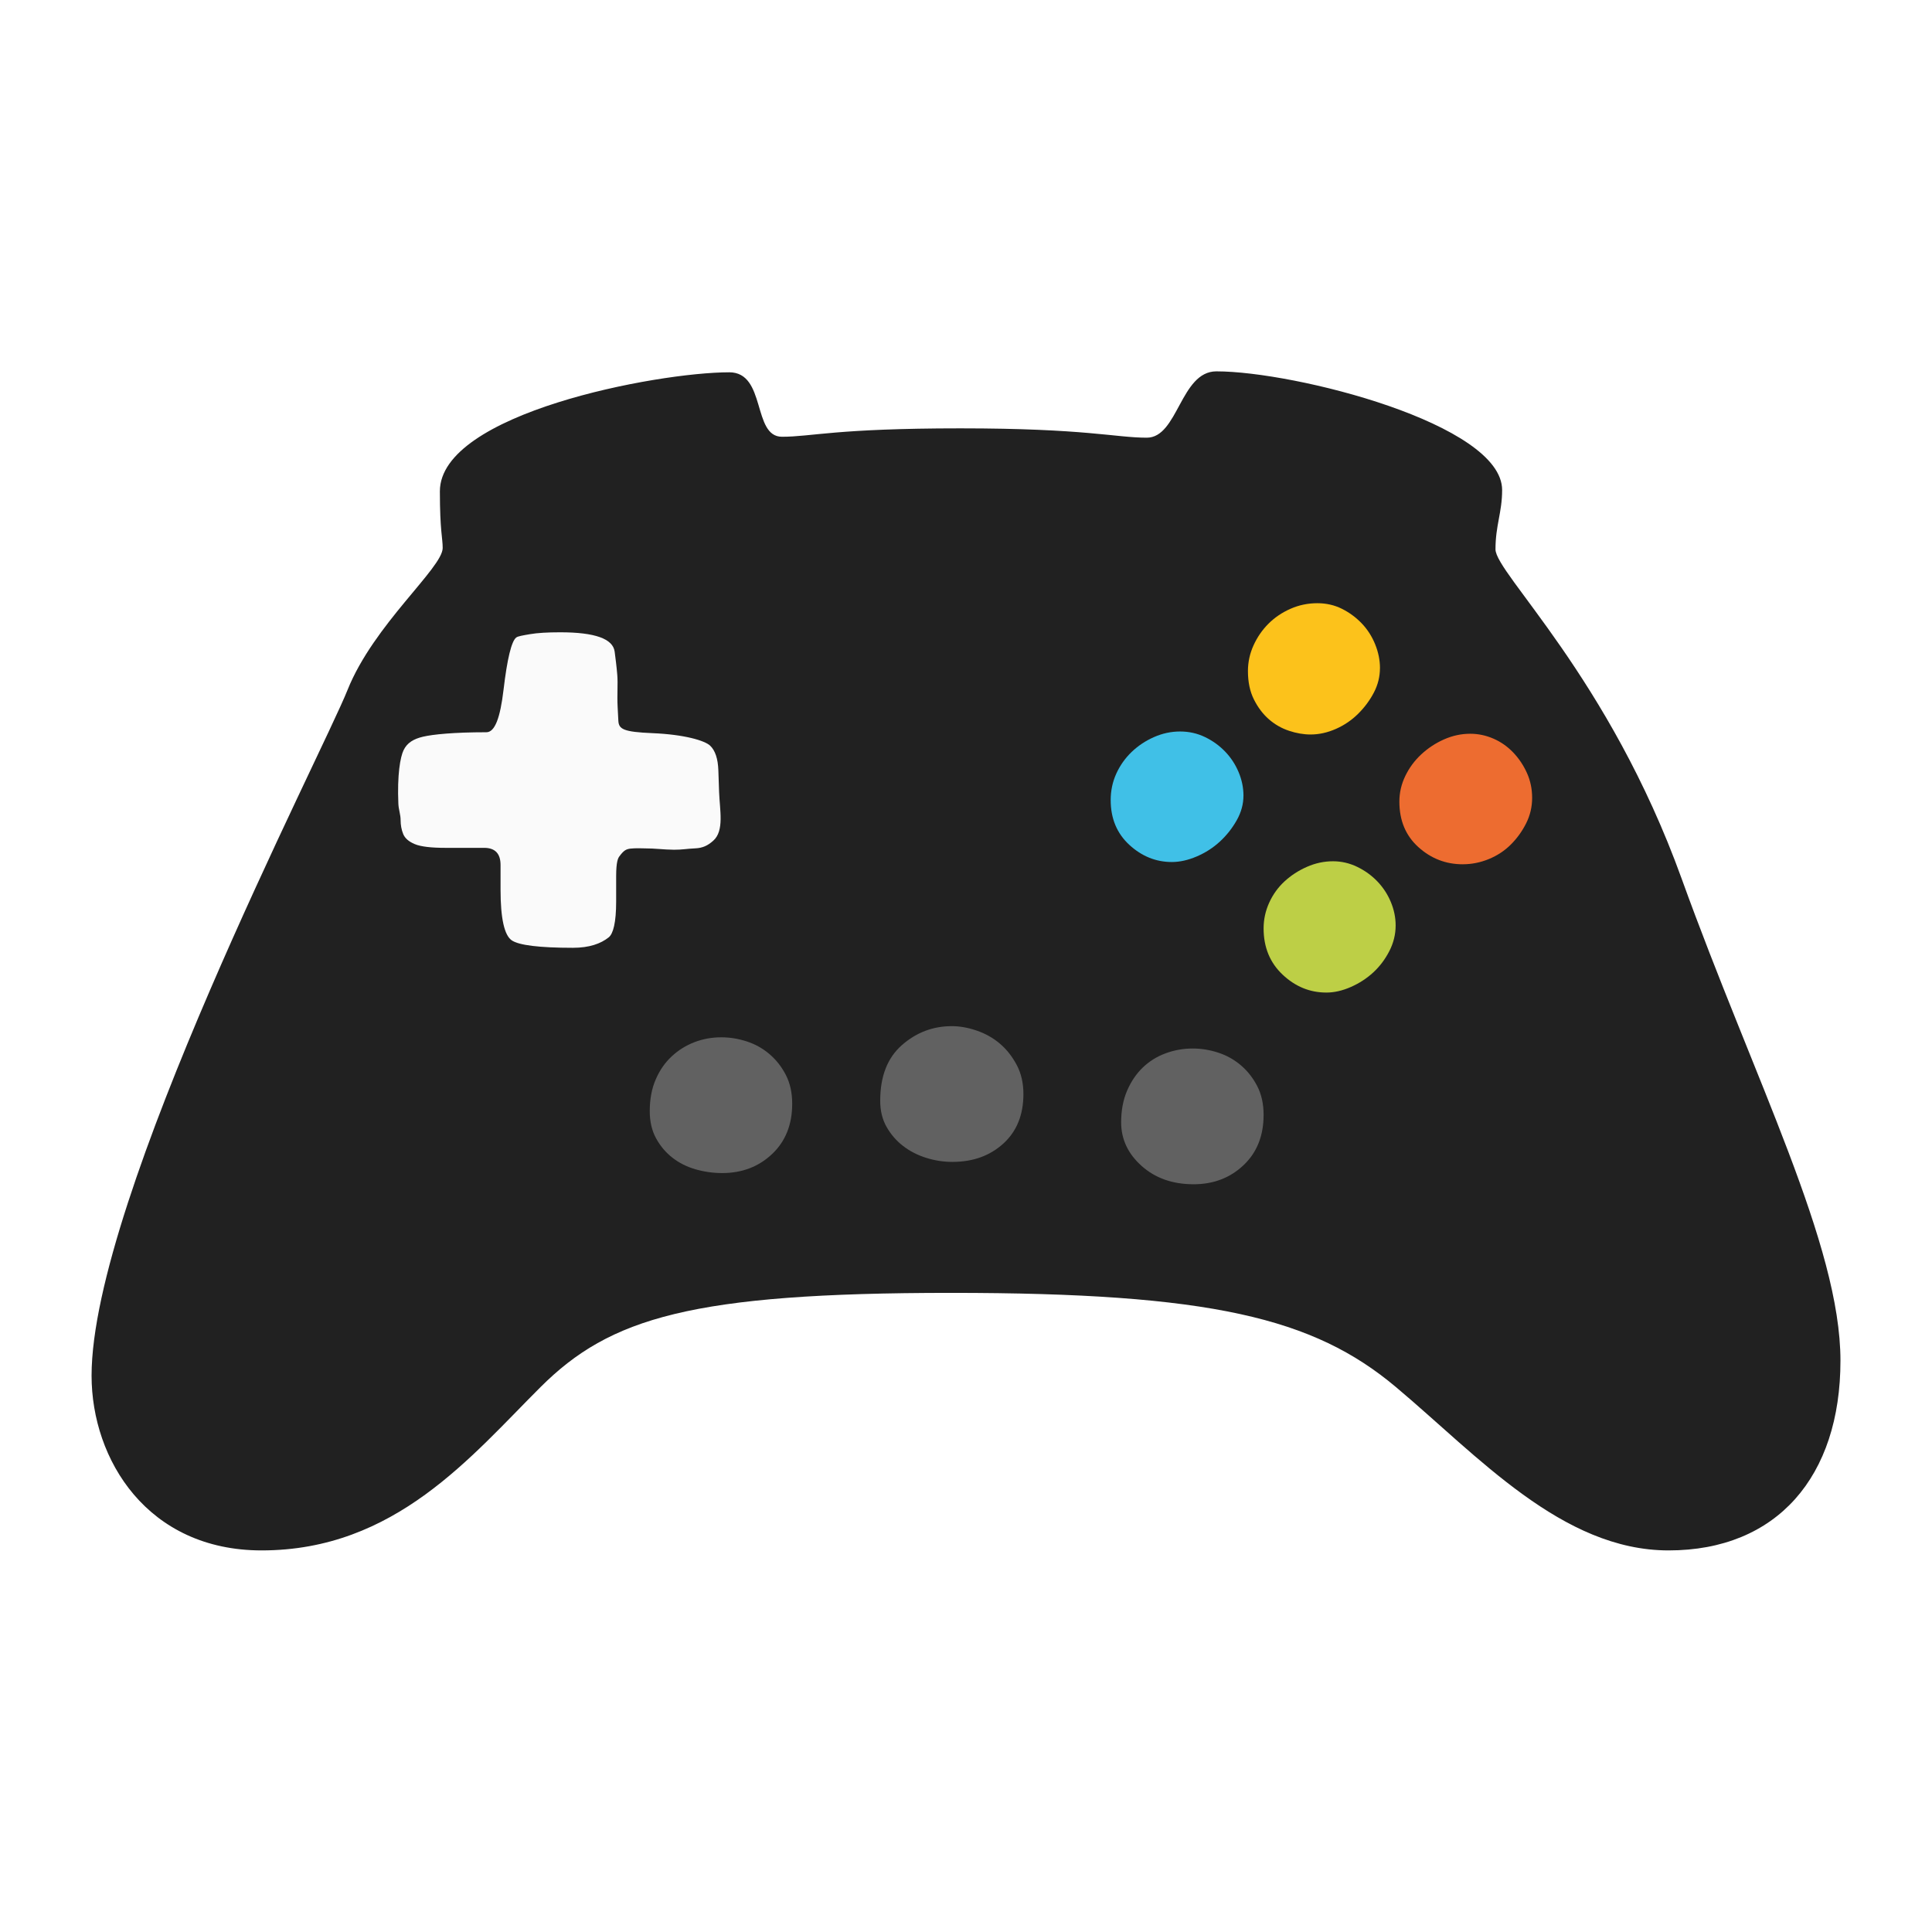
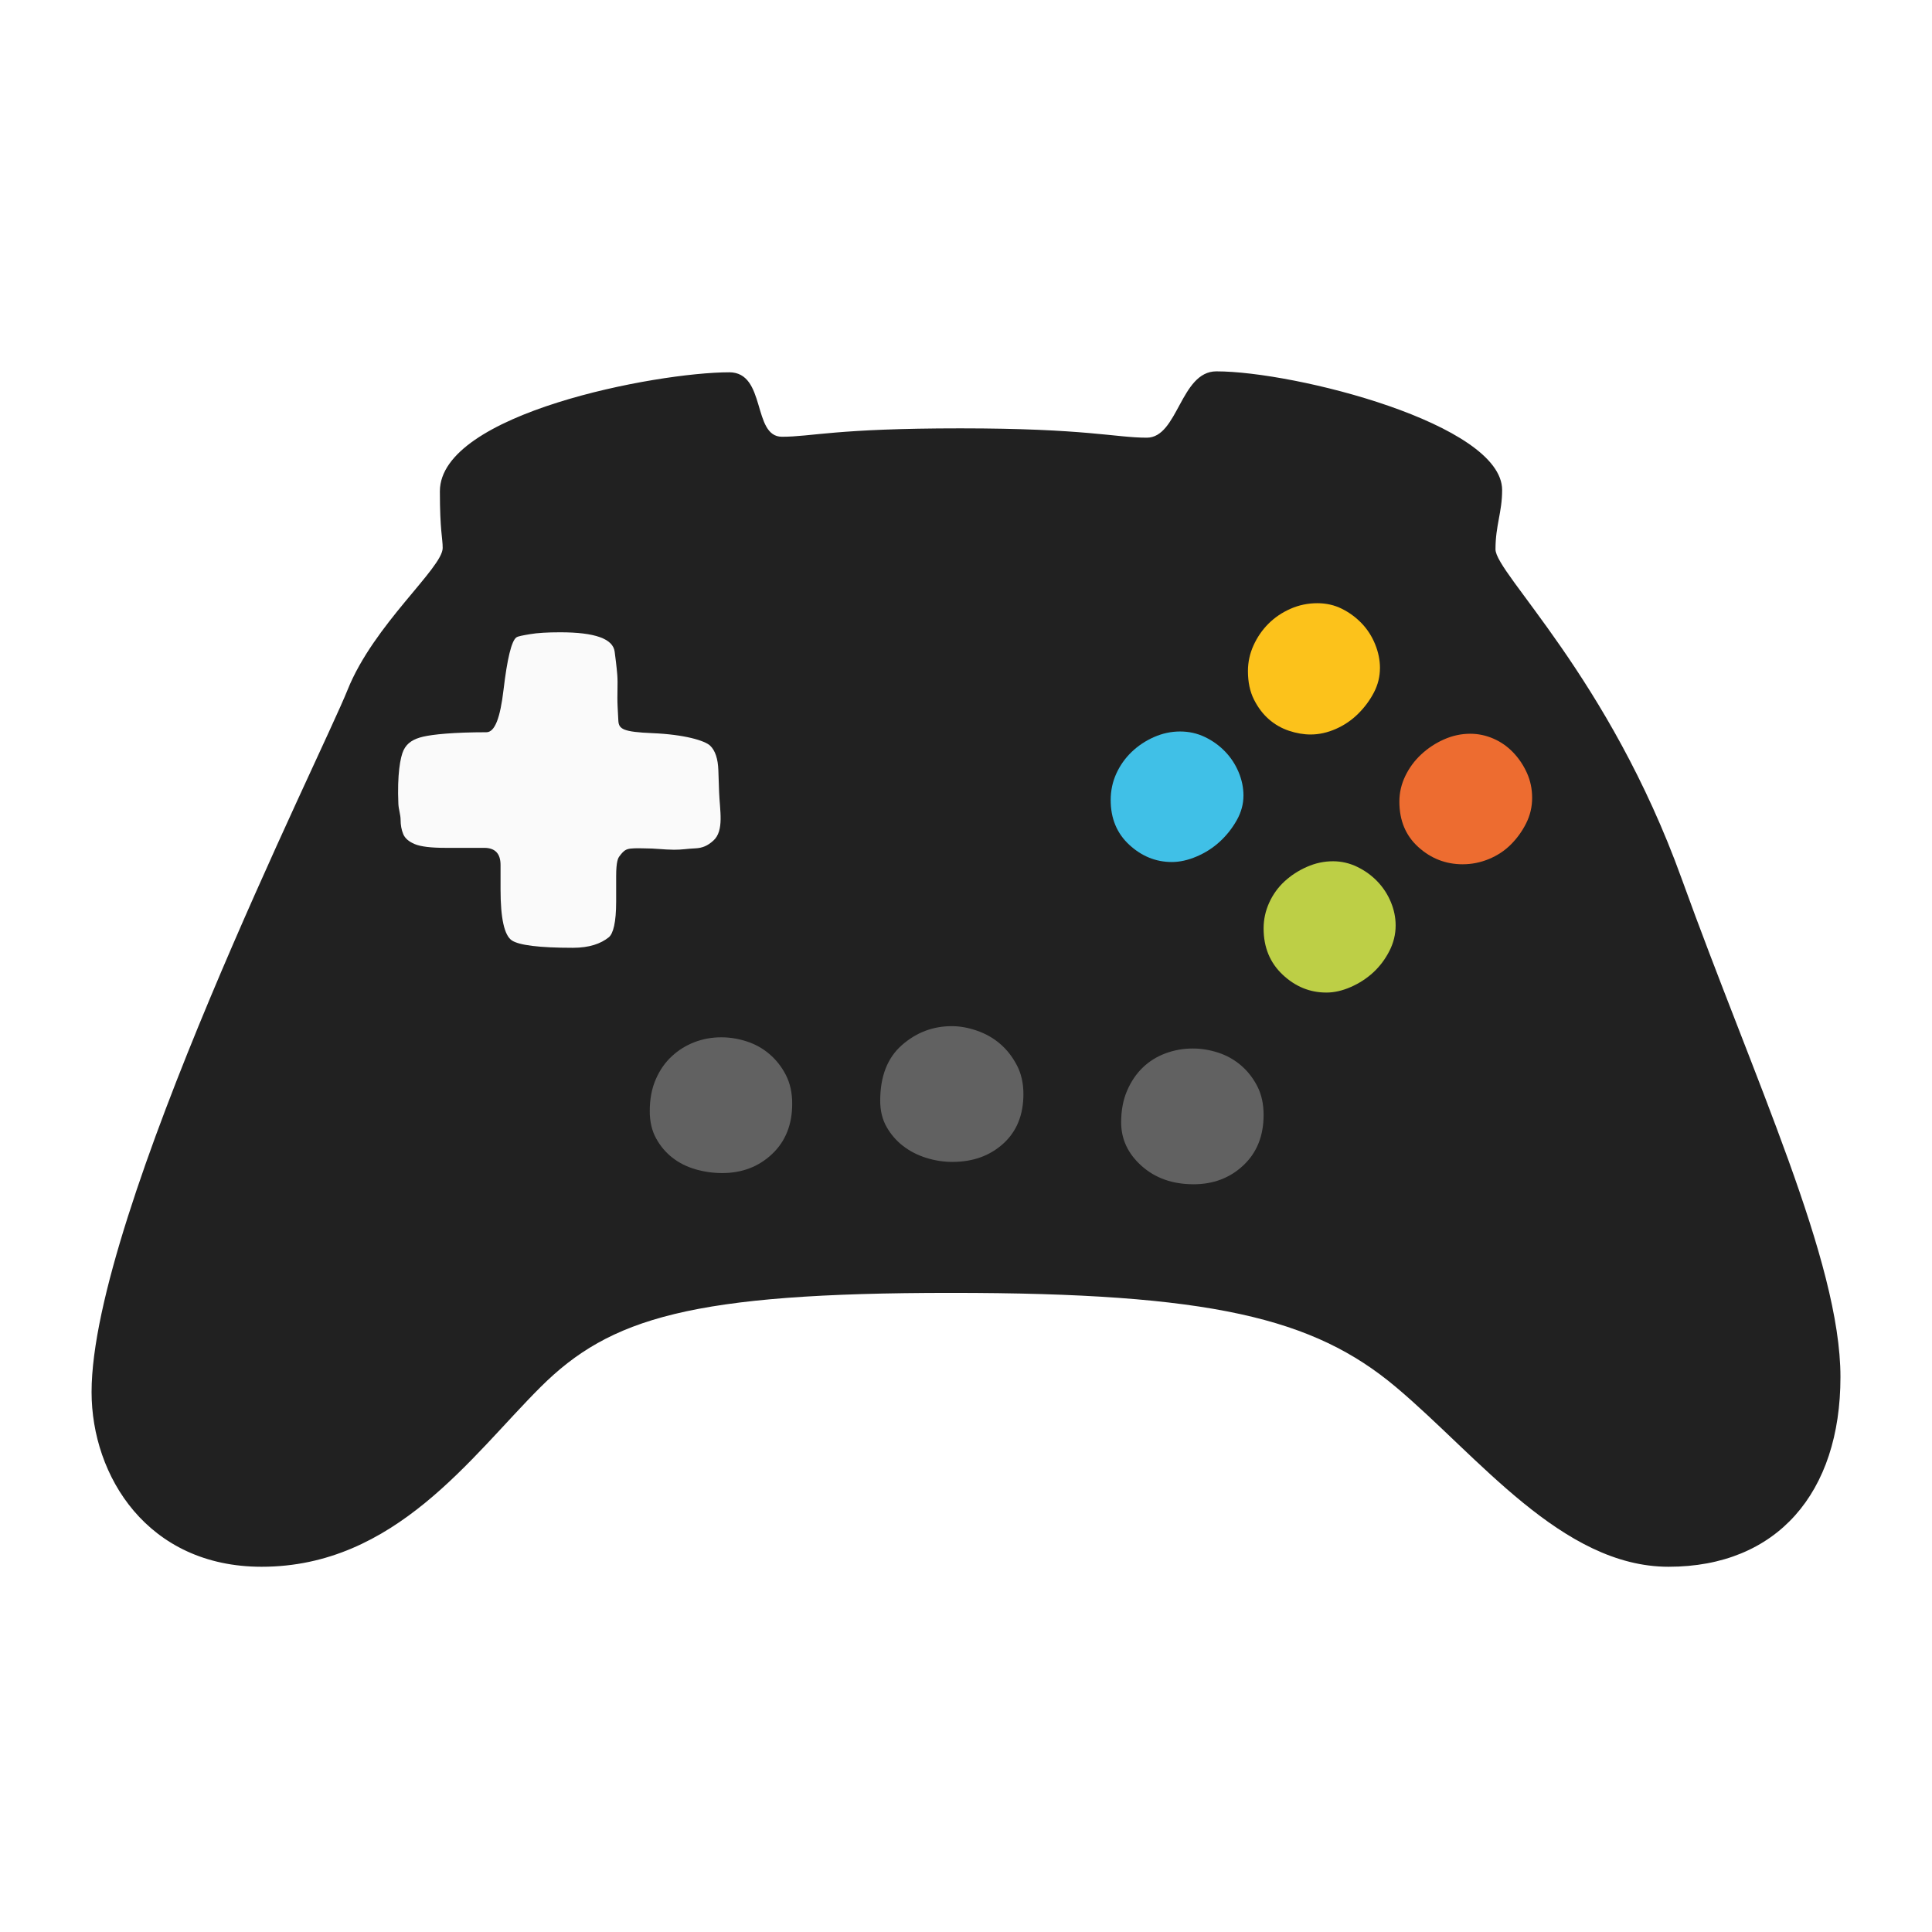
<svg xmlns="http://www.w3.org/2000/svg" version="1.1" viewBox="-30 -210 128 128" id="svg1" width="128" height="128">
  <defs id="defs1" />
-   <path style="fill:#212121;fill-opacity:1;stroke-width:35.906;stroke-linecap:round" d="m 18.31,-185.334 c -4.797,0 -19.167,2.721 -19.167,7.885 0,2.626 0.186,3.086 0.186,3.753 0,1.324 -4.57,5.073 -6.303,9.406 -1.733,4.333 -16.959,33.671 -16.959,45.431 0,5.571 3.714,11.578 11.265,11.578 8.851,0 13.892,-6.251 18.487,-10.828 4.595,-4.576 9.985,-6.235 27.192,-6.235 17.207,0 24.017,1.659 29.466,6.235 5.45,4.576 11.013,10.828 18.069,10.828 7.18,0 11.389,-4.894 11.389,-12.569 0,-7.675 -5.694,-18.568 -10.522,-31.938 -4.828,-13.369 -12.333,-20.224 -12.333,-21.818 0,-1.594 0.44,-2.443 0.44,-3.931 0,-4.377 -13.732,-7.86 -18.931,-7.86 -2.383,0 -2.538,4.395 -4.611,4.395 -2.073,0 -4.054,-0.619 -12.348,-0.619 -8.294,0 -9.841,0.557 -11.822,0.557 -1.981,0 -1.027,-4.271 -3.497,-4.271 z" id="path10" />
+   <path style="fill:#212121;fill-opacity:1;stroke-width:35.906;stroke-linecap:round" d="m 18.31,-185.334 c -4.797,0 -19.167,2.721 -19.167,7.885 0,2.626 0.186,3.086 0.186,3.753 0,1.324 -4.57,5.073 -6.303,9.406 -1.733,4.333 -16.959,34.754 -16.959,46.514 0,5.571 3.714,11.578 11.265,11.578 8.851,0 13.892,-7.334 18.487,-11.911 4.595,-4.576 9.985,-6.235 27.192,-6.235 17.207,0 24.017,1.659 29.466,6.235 5.45,4.576 11.013,11.911 18.069,11.911 7.18,0 11.389,-4.894 11.389,-12.569 0,-7.675 -5.694,-19.651 -10.522,-33.021 -4.828,-13.369 -12.333,-20.224 -12.333,-21.818 0,-1.594 0.44,-2.443 0.44,-3.931 0,-4.377 -13.732,-7.86 -18.931,-7.86 -2.383,0 -2.538,4.395 -4.611,4.395 -2.073,0 -4.054,-0.619 -12.348,-0.619 -8.294,0 -9.841,0.557 -11.822,0.557 -1.981,0 -1.027,-4.271 -3.497,-4.271 z" id="path10" />
  <path style="fill:#fafafa;stroke-width:1" d="m 11.036,-153.264 c 0.298,-0.411 0.462,-0.477 0.726,-0.513 0.296,-0.04 0.913,-0.017 0.913,-0.017 0.779,-8e-4 1.27,0.086 1.978,0.091 0.524,0.004 0.862,-0.068 1.403,-0.091 0.495,-0.022 0.829,-0.177 1.199,-0.507 0.741,-0.659 0.429,-2.024 0.387,-3.232 l -0.049,-1.433 c -0.026,-0.758 -0.206,-1.309 -0.544,-1.631 -0.355,-0.338 -1.713,-0.742 -3.809,-0.829 -1.952,-0.081 -2.244,-0.267 -2.273,-0.827 l -0.048,-0.918 c -0.043,-0.823 0.027,-1.528 -0.023,-2.121 -0.049,-0.593 -0.118,-1.102 -0.173,-1.532 -0.11,-0.855 -1.301,-1.285 -3.607,-1.285 -0.857,0 -1.524,0.041 -2.001,0.124 -0.478,0.082 -0.797,0.133 -0.914,0.222 -0.314,0.242 -0.599,1.414 -0.84,3.459 -0.221,1.875 -0.577,2.817 -1.137,2.817 -2.174,0 -3.562,0.145 -4.2,0.296 -0.617,0.146 -1.048,0.398 -1.285,0.89 -0.224,0.464 -0.429,1.649 -0.346,3.558 0.016,0.375 0.148,0.717 0.148,1.062 0,0.346 0.058,0.659 0.173,0.939 0.115,0.28 0.371,0.502 0.766,0.667 0.395,0.165 1.071,0.247 2.026,0.247 H 2.076 c 0.725,0 1.087,0.379 1.087,1.137 v 1.631 c 0,1.911 0.252,3.023 0.741,3.36 0.467,0.322 1.812,0.494 4.052,0.494 1.087,0 1.844,-0.27 2.372,-0.692 0.3,-0.24 0.494,-0.988 0.494,-2.372 v -1.68 c 0,-0.988 0.133,-1.205 0.213,-1.315 z" id="path9" />
  <path style="fill:#616161;stroke-width:1" d="m 33.11,-133.022 c 1.351,0 2.471,-0.404 3.36,-1.211 0.89,-0.807 1.334,-1.903 1.334,-3.286 0,-0.725 -0.148,-1.367 -0.445,-1.927 -0.297,-0.56 -0.667,-1.03 -1.112,-1.408 -0.445,-0.379 -0.955,-0.667 -1.532,-0.865 -0.577,-0.198 -1.128,-0.296 -1.655,-0.296 -1.252,0 -2.356,0.42 -3.311,1.26 -0.955,0.84 -1.433,2.067 -1.433,3.682 0,0.659 0.14,1.235 0.42,1.73 0.28,0.494 0.642,0.914 1.087,1.26 0.445,0.346 0.955,0.609 1.532,0.791 0.577,0.181 1.161,0.272 1.754,0.272 z" id="path8" />
  <path style="fill:#616161;stroke-width:1" d="m 17.84,-132.281 c 1.318,0 2.421,-0.42 3.311,-1.26 0.89,-0.84 1.334,-1.952 1.334,-3.336 0,-0.725 -0.14,-1.359 -0.42,-1.903 -0.28,-0.544 -0.642,-1.005 -1.087,-1.384 -0.445,-0.379 -0.947,-0.659 -1.507,-0.84 -0.56,-0.181 -1.12,-0.272 -1.68,-0.272 -0.626,0 -1.219,0.107 -1.779,0.321 -0.56,0.214 -1.062,0.527 -1.507,0.939 -0.445,0.412 -0.799,0.922 -1.062,1.532 -0.264,0.609 -0.395,1.31 -0.395,2.1 0,0.692 0.14,1.293 0.42,1.804 0.28,0.511 0.642,0.939 1.087,1.285 0.445,0.346 0.955,0.601 1.532,0.766 0.577,0.165 1.161,0.247 1.754,0.247 z" id="path7" />
  <path style="fill:#616161;stroke-width:1" d="m 49.072,-131.539 c 1.318,0 2.421,-0.42 3.311,-1.26 0.89,-0.84 1.334,-1.952 1.334,-3.336 0,-0.725 -0.14,-1.359 -0.42,-1.903 -0.28,-0.544 -0.642,-1.005 -1.087,-1.384 -0.445,-0.379 -0.947,-0.659 -1.507,-0.84 -0.56,-0.181 -1.12,-0.272 -1.68,-0.272 -0.626,0 -1.227,0.107 -1.804,0.321 -0.577,0.214 -1.079,0.527 -1.507,0.939 -0.428,0.412 -0.774,0.922 -1.038,1.532 -0.264,0.609 -0.395,1.31 -0.395,2.1 0,1.12 0.453,2.084 1.359,2.891 0.906,0.807 2.051,1.211 3.435,1.211 z" id="path6" />
  <path style="fill:#fcc21b;stroke-width:1" d="m 61.427,-165.736 c 0,-0.527 -0.107,-1.054 -0.321,-1.581 -0.214,-0.527 -0.511,-0.988 -0.89,-1.384 -0.379,-0.395 -0.815,-0.717 -1.31,-0.964 -0.494,-0.247 -1.038,-0.371 -1.631,-0.371 -0.626,0 -1.219,0.124 -1.779,0.371 -0.56,0.247 -1.046,0.577 -1.458,0.988 -0.412,0.412 -0.741,0.89 -0.988,1.433 -0.247,0.544 -0.371,1.112 -0.371,1.705 0,0.725 0.132,1.351 0.395,1.878 0.264,0.527 0.593,0.964 0.988,1.31 0.395,0.346 0.84,0.601 1.334,0.766 0.494,0.165 0.972,0.247 1.433,0.247 0.56,0 1.12,-0.124 1.68,-0.371 0.56,-0.247 1.054,-0.585 1.483,-1.013 0.428,-0.428 0.774,-0.898 1.038,-1.408 0.264,-0.511 0.395,-1.046 0.395,-1.606 z" id="path5" />
  <path style="fill:#bdcf46;stroke-width:1" d="m 57.869,-144.24 c 0.527,0 1.071,-0.124 1.631,-0.371 0.56,-0.247 1.054,-0.568 1.483,-0.964 0.428,-0.395 0.782,-0.865 1.062,-1.408 0.28,-0.544 0.42,-1.112 0.42,-1.705 0,-0.527 -0.107,-1.046 -0.321,-1.557 -0.214,-0.511 -0.511,-0.964 -0.89,-1.359 -0.379,-0.395 -0.824,-0.717 -1.334,-0.964 -0.511,-0.247 -1.046,-0.371 -1.606,-0.371 -0.593,0 -1.17,0.124 -1.73,0.371 -0.56,0.247 -1.054,0.568 -1.483,0.964 -0.428,0.395 -0.766,0.865 -1.013,1.408 -0.247,0.544 -0.371,1.112 -0.371,1.705 0,1.252 0.42,2.273 1.26,3.064 0.84,0.791 1.804,1.186 2.891,1.186 z" id="path4" />
  <path style="fill:#40c0e7;stroke-width:1" d="m 52.383,-157.286 c 0,-0.527 -0.107,-1.046 -0.321,-1.557 -0.214,-0.511 -0.511,-0.964 -0.89,-1.359 -0.379,-0.395 -0.824,-0.717 -1.334,-0.964 -0.511,-0.247 -1.062,-0.371 -1.655,-0.371 -0.593,0 -1.17,0.124 -1.73,0.371 -0.56,0.247 -1.054,0.577 -1.483,0.988 -0.428,0.412 -0.766,0.89 -1.013,1.433 -0.247,0.544 -0.371,1.128 -0.371,1.754 0,1.219 0.412,2.207 1.235,2.965 0.824,0.758 1.763,1.137 2.817,1.137 0.527,0 1.079,-0.124 1.655,-0.371 0.577,-0.247 1.087,-0.577 1.532,-0.988 0.445,-0.412 0.815,-0.881 1.112,-1.408 0.297,-0.527 0.445,-1.071 0.445,-1.631 z" id="path3" />
  <path style="fill:#ed6c30;stroke-width:1" d="m 66.912,-152.74 c 0.593,0 1.17,-0.115 1.73,-0.346 0.56,-0.231 1.046,-0.552 1.458,-0.964 0.412,-0.412 0.75,-0.881 1.013,-1.408 0.264,-0.527 0.395,-1.087 0.395,-1.68 0,-0.593 -0.115,-1.145 -0.346,-1.655 -0.231,-0.511 -0.535,-0.964 -0.914,-1.359 -0.379,-0.395 -0.815,-0.7 -1.31,-0.914 -0.494,-0.214 -1.005,-0.321 -1.532,-0.321 -0.593,0 -1.17,0.124 -1.73,0.371 -0.56,0.247 -1.062,0.577 -1.507,0.988 -0.445,0.412 -0.799,0.889 -1.062,1.433 -0.264,0.544 -0.395,1.112 -0.395,1.705 0,1.252 0.42,2.257 1.26,3.014 0.84,0.758 1.82,1.137 2.94,1.137 z" id="path2" />
</svg>
